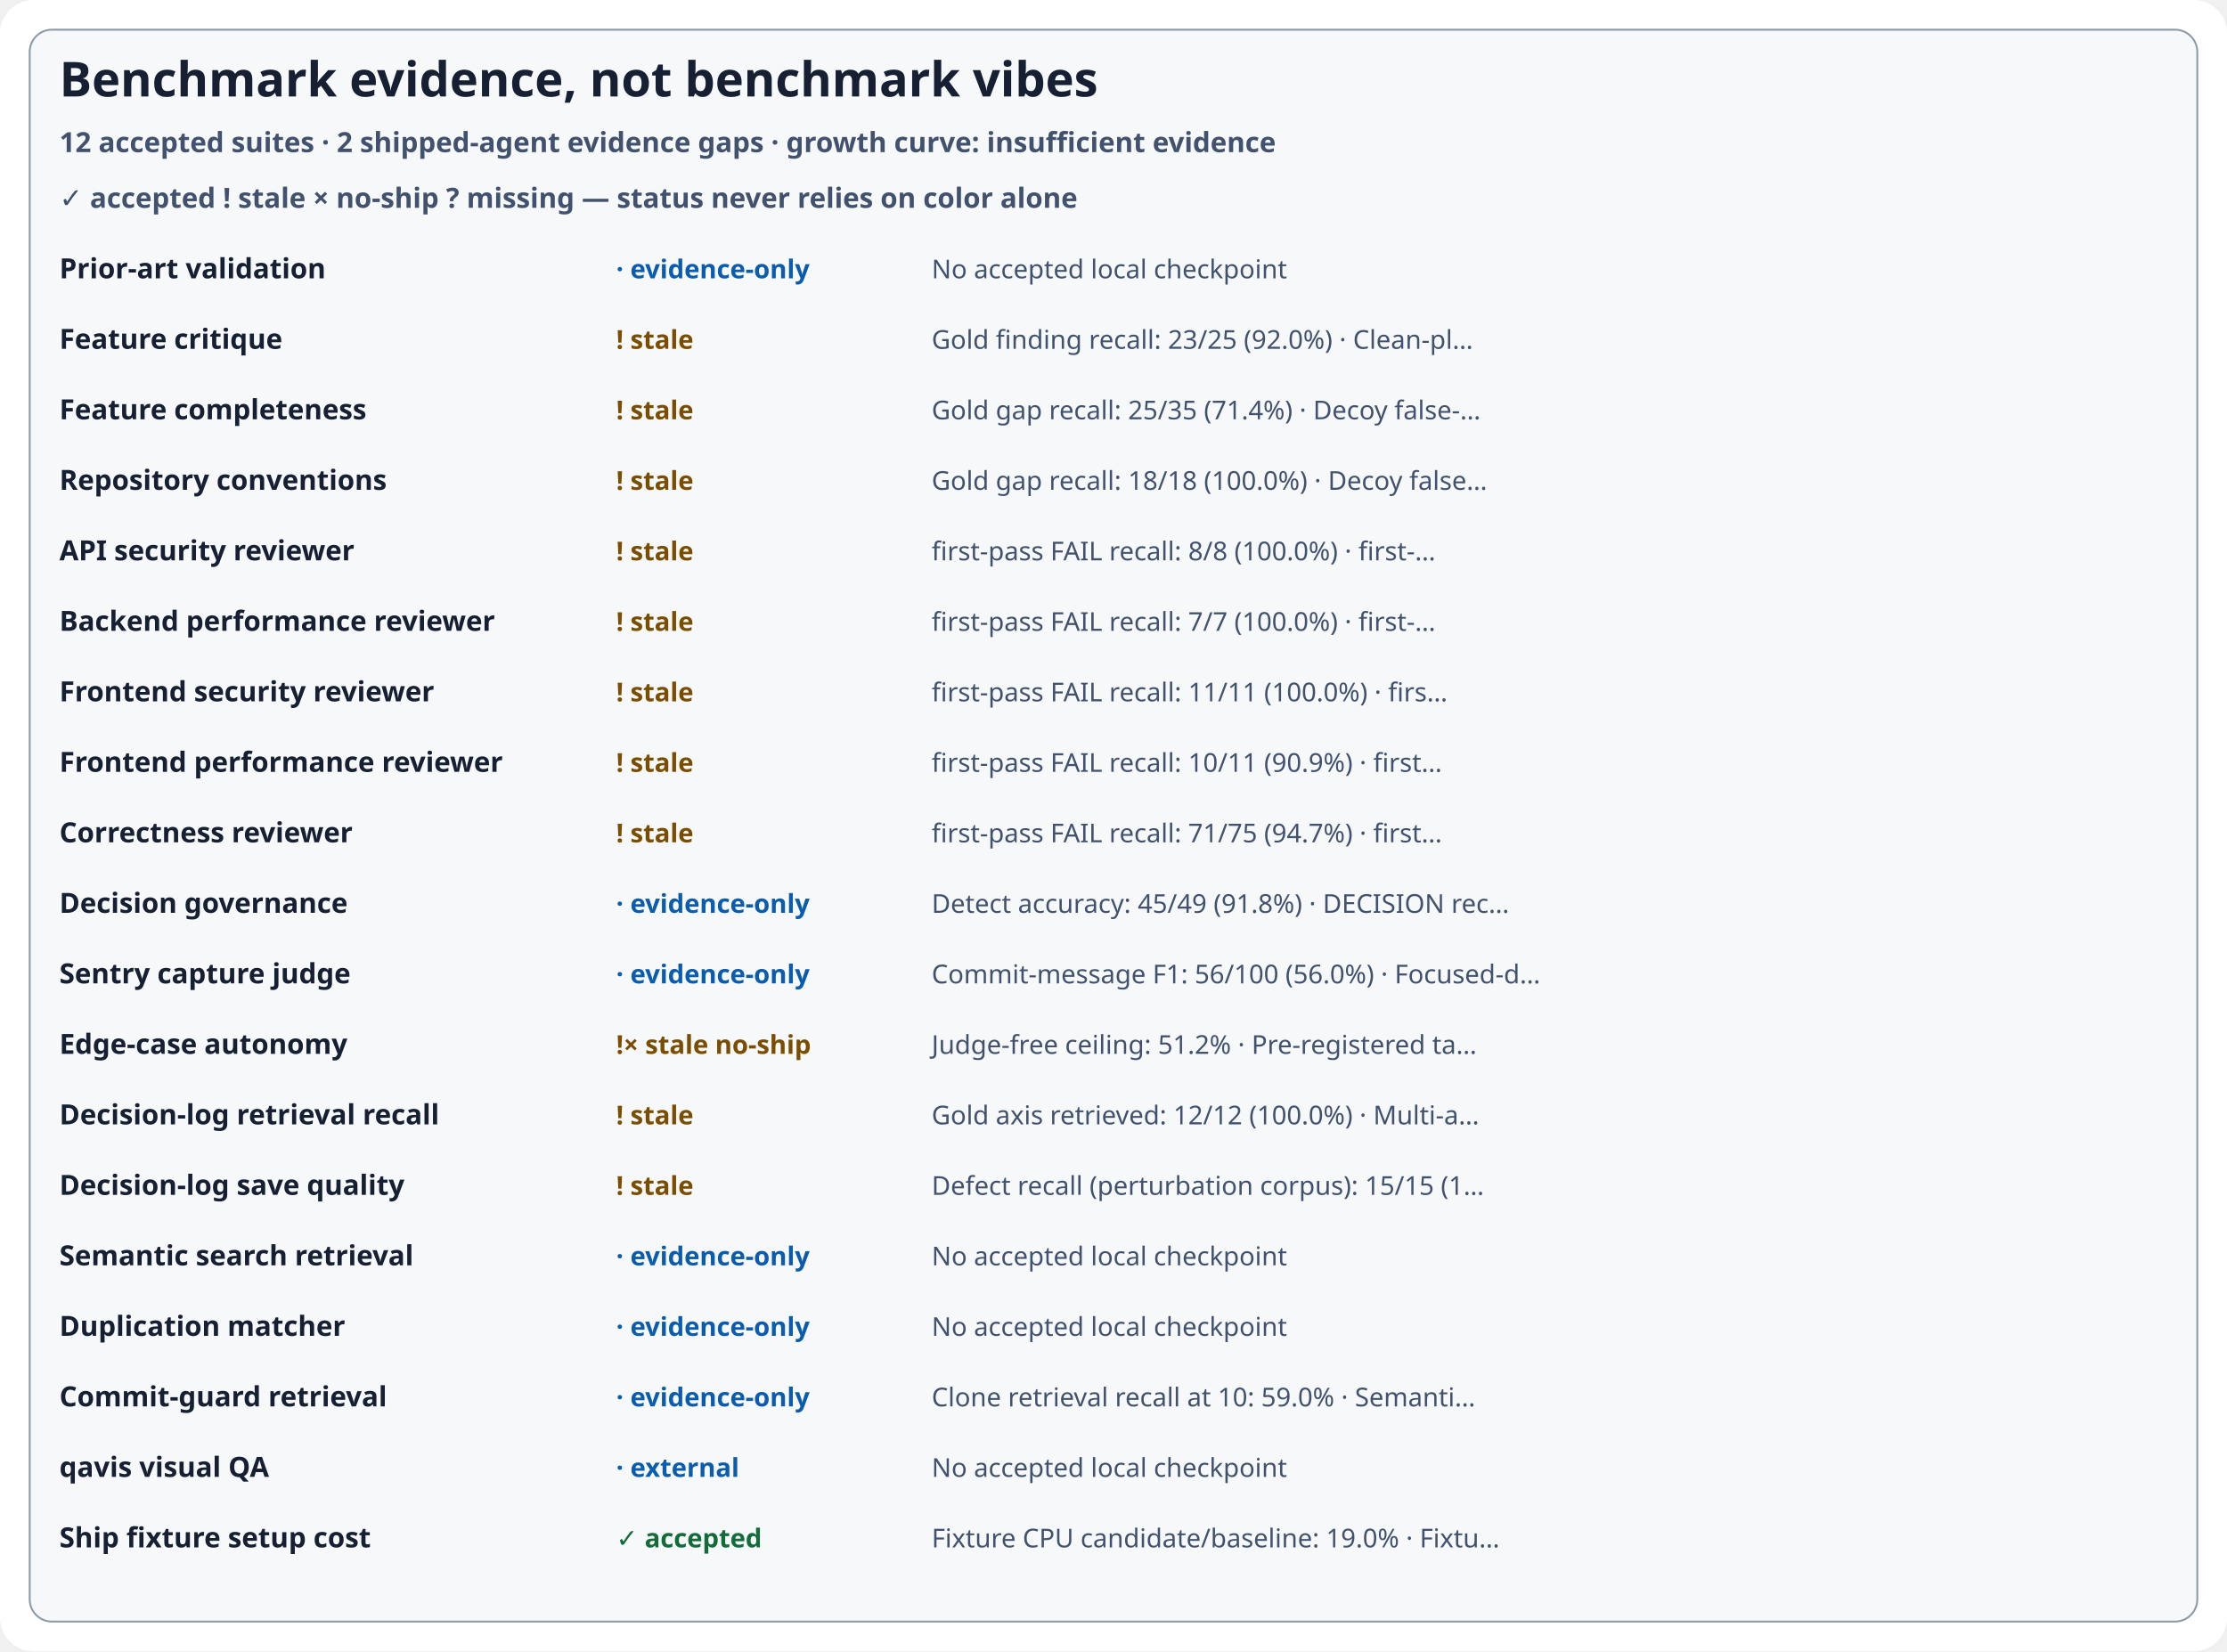
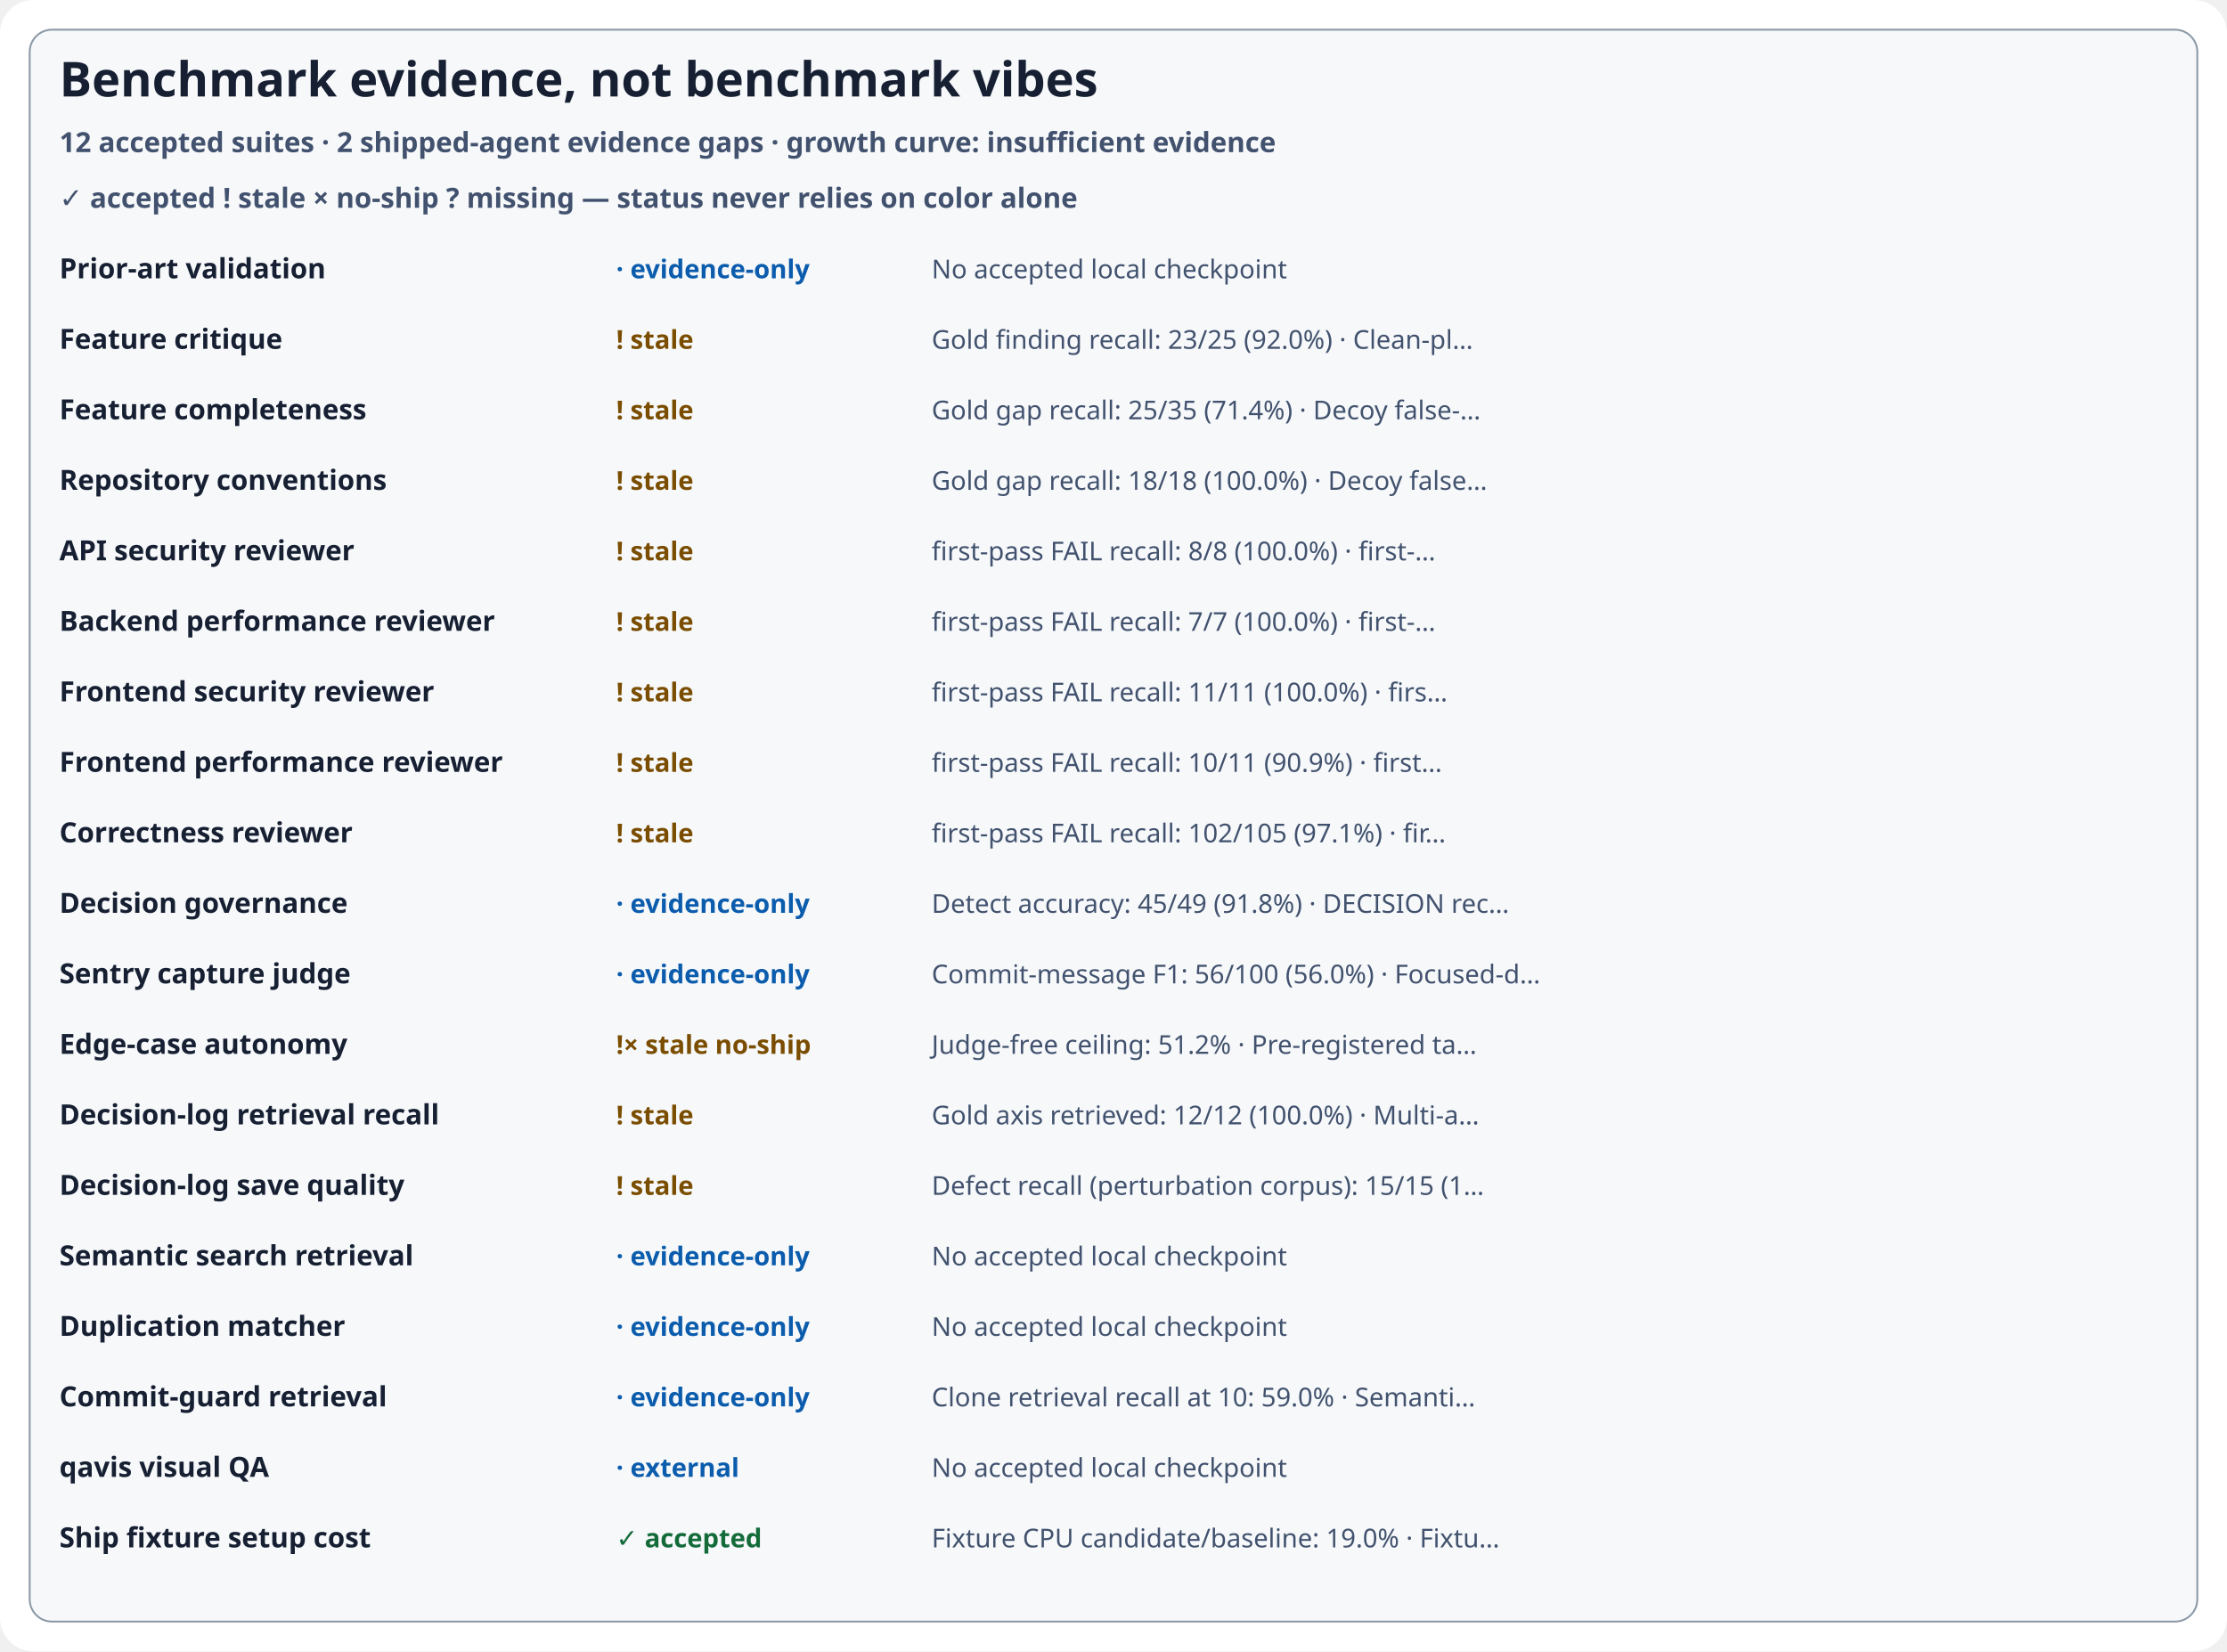
<svg xmlns="http://www.w3.org/2000/svg" width="1200" height="890" viewBox="0 0 1200 890" role="img" aria-labelledby="title desc">
  <style>
  .title{font:700 26px ui-sans-serif,system-ui;fill:#172033} .summary{font:600 15px ui-sans-serif,system-ui;fill:#42526E}
  .suite{font:600 15px ui-sans-serif,system-ui;fill:#172033} .metric{font:14px ui-sans-serif,system-ui;fill:#42526E}
  .status{font:700 14px ui-sans-serif,system-ui}.good{fill:#146B3A}.warn{fill:#7A4D00}.bad{fill:#A61B1B}.info{fill:#0B5CAD}
</style>
  <rect width="1200" height="890" rx="18" fill="#FFFFFF" />
  <rect x="16" y="16" width="1168" height="858" rx="12" fill="#F6F8FA" stroke="#8C99A6" />
  <text class="title" x="32" y="52">Benchmark evidence, not benchmark vibes</text>
  <text class="summary" x="32" y="82">12 accepted suites · 2 shipped-agent evidence gaps · growth curve: insufficient evidence</text>
  <text class="summary" x="32" y="112">✓ accepted   ! stale   × no-ship   ? missing — status never relies on color alone</text>
  <g transform="translate(32 150)">
    <text class="suite" y="0">Prior-art validation</text>
    <text class="status info" x="300" y="0">· evidence-only</text>
    <text class="metric" x="470" y="0">No accepted local checkpoint</text>
  </g>
  <g transform="translate(32 188)">
    <text class="suite" y="0">Feature critique</text>
    <text class="status warn" x="300" y="0">! stale</text>
    <text class="metric" x="470" y="0">Gold finding recall: 23/25 (92.0%) · Clean-pl…</text>
  </g>
  <g transform="translate(32 226)">
    <text class="suite" y="0">Feature completeness</text>
    <text class="status warn" x="300" y="0">! stale</text>
    <text class="metric" x="470" y="0">Gold gap recall: 25/35 (71.4%) · Decoy false-…</text>
  </g>
  <g transform="translate(32 264)">
    <text class="suite" y="0">Repository conventions</text>
    <text class="status warn" x="300" y="0">! stale</text>
    <text class="metric" x="470" y="0">Gold gap recall: 18/18 (100.0%) · Decoy false…</text>
  </g>
  <g transform="translate(32 302)">
    <text class="suite" y="0">API security reviewer</text>
    <text class="status warn" x="300" y="0">! stale</text>
    <text class="metric" x="470" y="0">first-pass FAIL recall: 8/8 (100.0%) · first-…</text>
  </g>
  <g transform="translate(32 340)">
    <text class="suite" y="0">Backend performance reviewer</text>
    <text class="status warn" x="300" y="0">! stale</text>
    <text class="metric" x="470" y="0">first-pass FAIL recall: 7/7 (100.0%) · first-…</text>
  </g>
  <g transform="translate(32 378)">
    <text class="suite" y="0">Frontend security reviewer</text>
    <text class="status warn" x="300" y="0">! stale</text>
    <text class="metric" x="470" y="0">first-pass FAIL recall: 11/11 (100.0%) · firs…</text>
  </g>
  <g transform="translate(32 416)">
    <text class="suite" y="0">Frontend performance reviewer</text>
    <text class="status warn" x="300" y="0">! stale</text>
    <text class="metric" x="470" y="0">first-pass FAIL recall: 10/11 (90.9%) · first…</text>
  </g>
  <g transform="translate(32 454)">
    <text class="suite" y="0">Correctness reviewer</text>
    <text class="status warn" x="300" y="0">! stale</text>
-     <text class="metric" x="470" y="0">first-pass FAIL recall: 71/75 (94.7%) · first…</text>
+     <text class="metric" x="470" y="0">first-pass FAIL recall: 102/105 (97.1%) · fir…</text>
  </g>
  <g transform="translate(32 492)">
    <text class="suite" y="0">Decision governance</text>
    <text class="status info" x="300" y="0">· evidence-only</text>
    <text class="metric" x="470" y="0">Detect accuracy: 45/49 (91.8%) · DECISION rec…</text>
  </g>
  <g transform="translate(32 530)">
    <text class="suite" y="0">Sentry capture judge</text>
    <text class="status info" x="300" y="0">· evidence-only</text>
    <text class="metric" x="470" y="0">Commit-message F1: 56/100 (56.0%) · Focused-d…</text>
  </g>
  <g transform="translate(32 568)">
    <text class="suite" y="0">Edge-case autonomy</text>
    <text class="status warn" x="300" y="0">!× stale no-ship</text>
    <text class="metric" x="470" y="0">Judge-free ceiling: 51.2% · Pre-registered ta…</text>
  </g>
  <g transform="translate(32 606)">
    <text class="suite" y="0">Decision-log retrieval recall</text>
    <text class="status warn" x="300" y="0">! stale</text>
    <text class="metric" x="470" y="0">Gold axis retrieved: 12/12 (100.0%) · Multi-a…</text>
  </g>
  <g transform="translate(32 644)">
    <text class="suite" y="0">Decision-log save quality</text>
    <text class="status warn" x="300" y="0">! stale</text>
    <text class="metric" x="470" y="0">Defect recall (perturbation corpus): 15/15 (1…</text>
  </g>
  <g transform="translate(32 682)">
    <text class="suite" y="0">Semantic search retrieval</text>
    <text class="status info" x="300" y="0">· evidence-only</text>
    <text class="metric" x="470" y="0">No accepted local checkpoint</text>
  </g>
  <g transform="translate(32 720)">
    <text class="suite" y="0">Duplication matcher</text>
    <text class="status info" x="300" y="0">· evidence-only</text>
    <text class="metric" x="470" y="0">No accepted local checkpoint</text>
  </g>
  <g transform="translate(32 758)">
    <text class="suite" y="0">Commit-guard retrieval</text>
    <text class="status info" x="300" y="0">· evidence-only</text>
    <text class="metric" x="470" y="0">Clone retrieval recall at 10: 59.0% · Semanti…</text>
  </g>
  <g transform="translate(32 796)">
    <text class="suite" y="0">qavis visual QA</text>
    <text class="status info" x="300" y="0">· external</text>
    <text class="metric" x="470" y="0">No accepted local checkpoint</text>
  </g>
  <g transform="translate(32 834)">
    <text class="suite" y="0">Ship fixture setup cost</text>
    <text class="status good" x="300" y="0">✓ accepted</text>
    <text class="metric" x="470" y="0">Fixture CPU candidate/baseline: 19.0% · Fixtu…</text>
  </g>
</svg>
